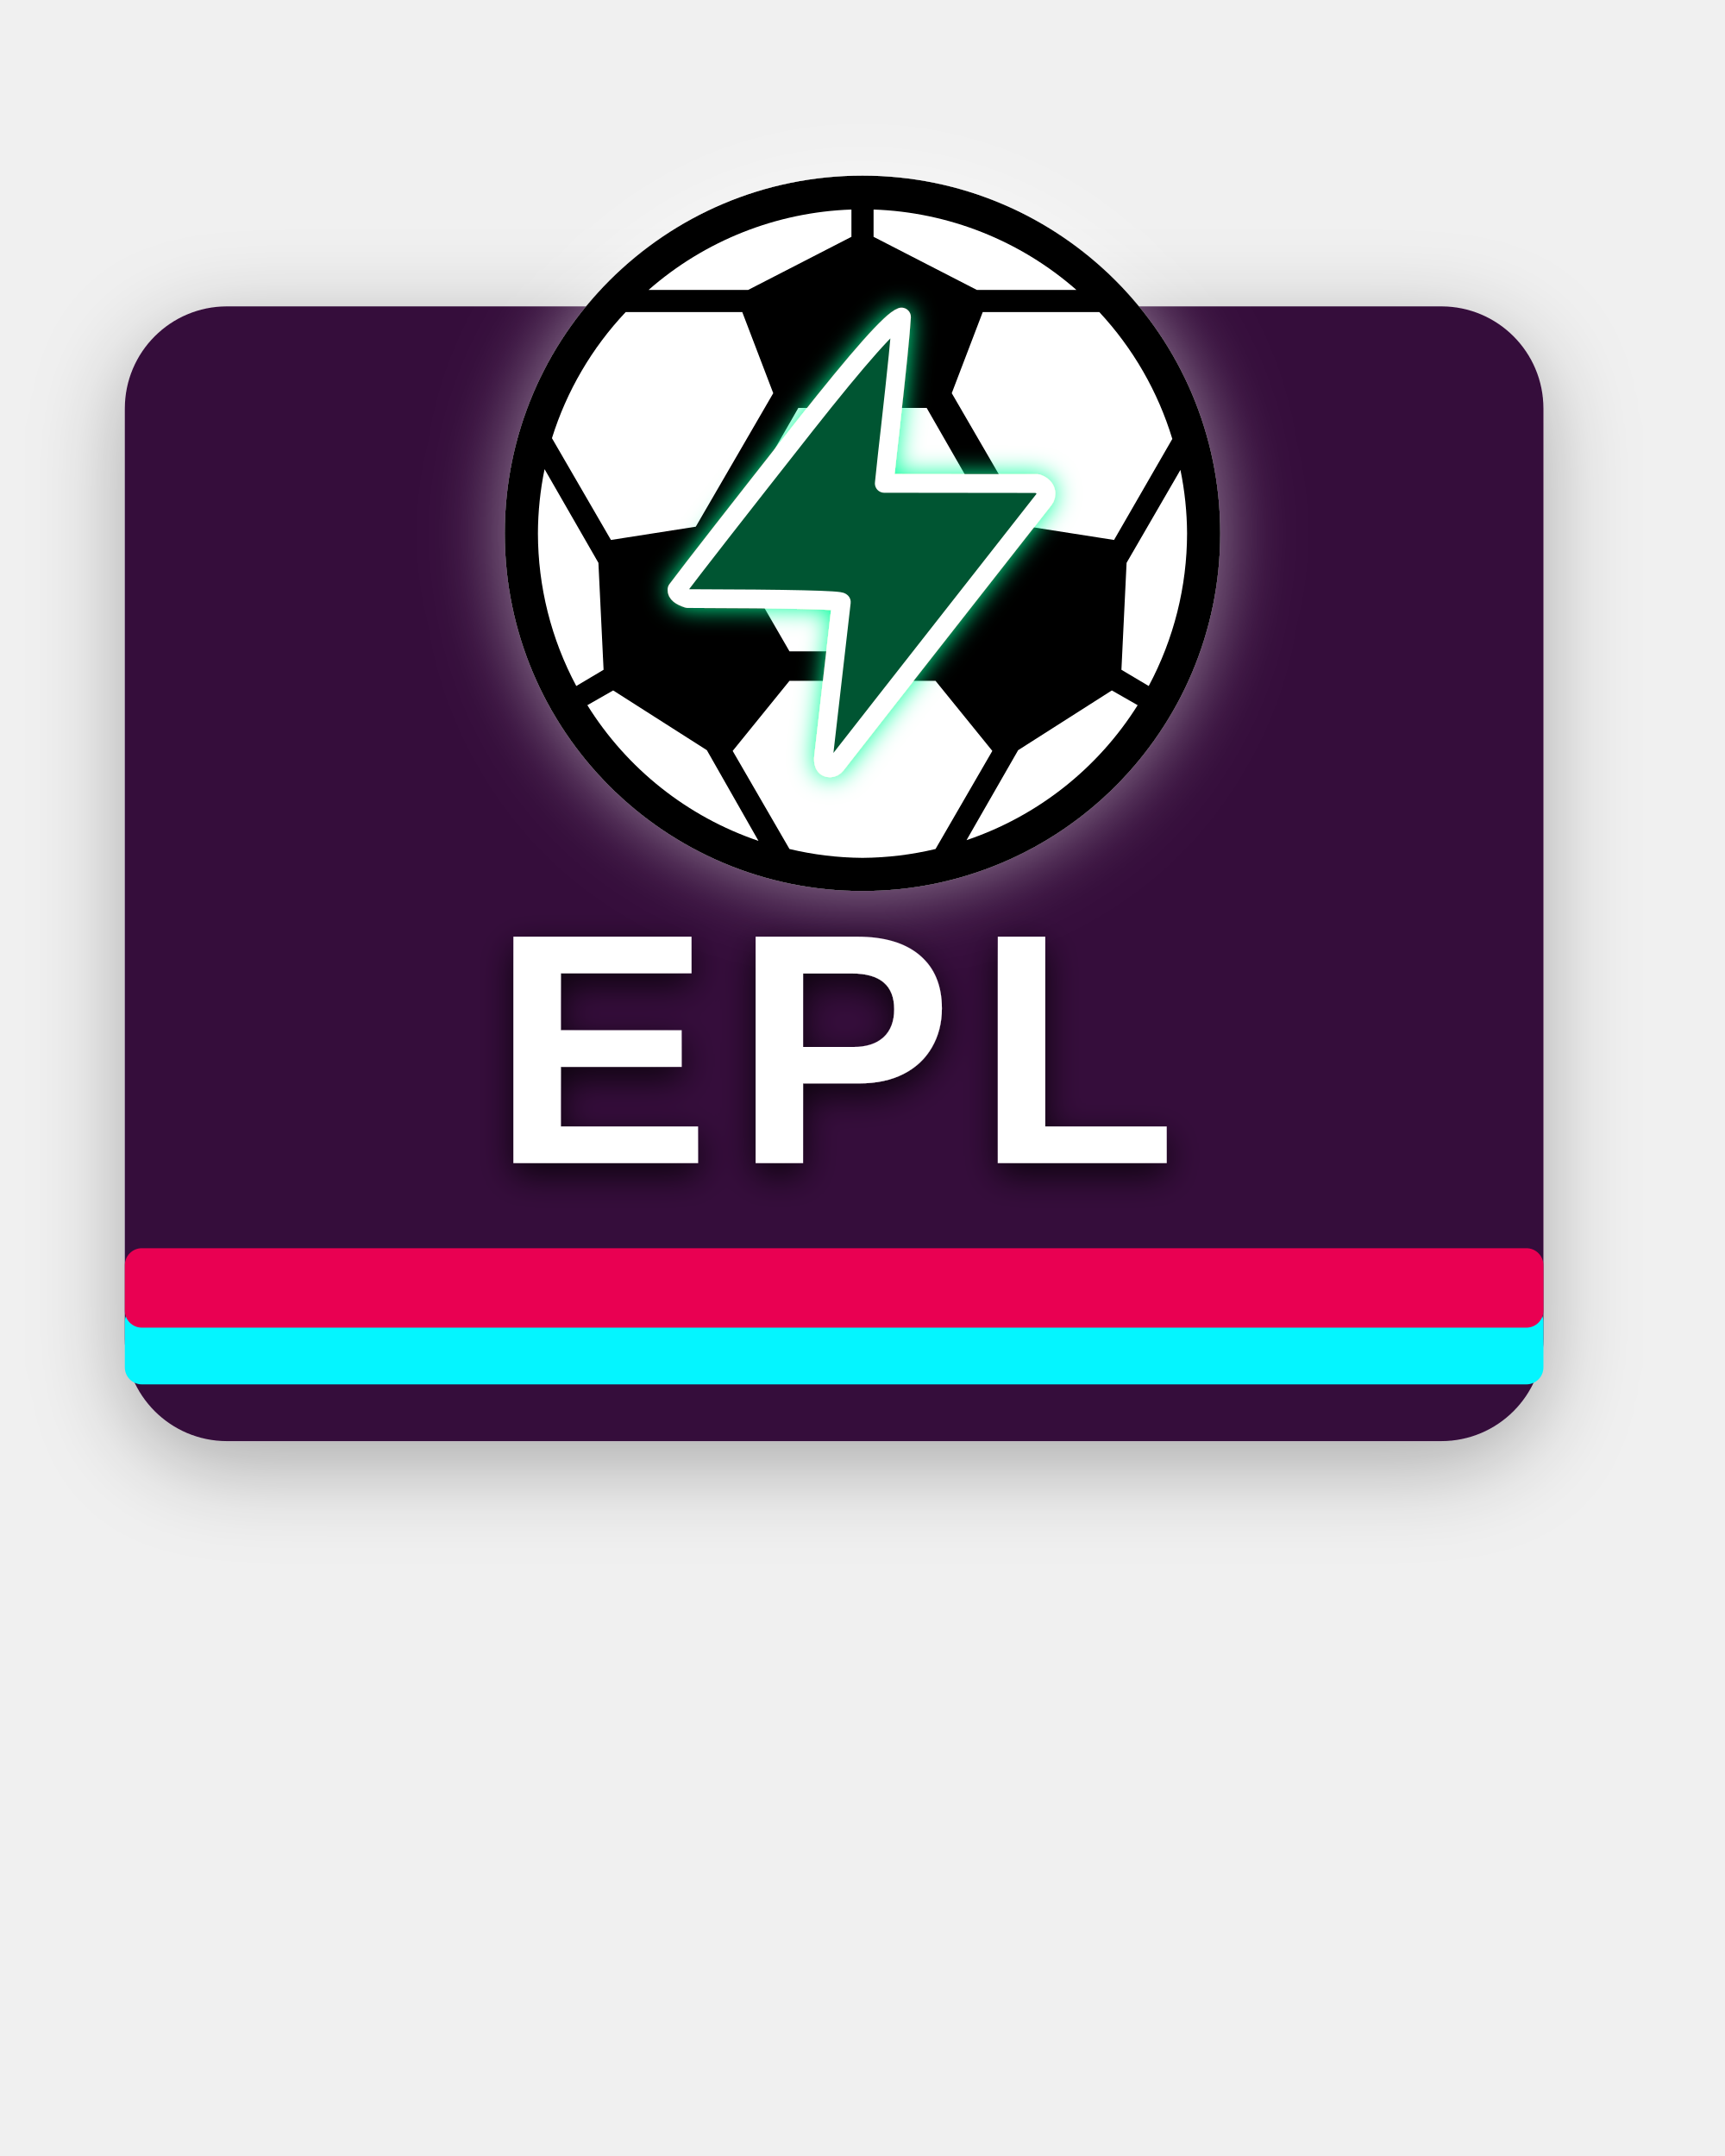
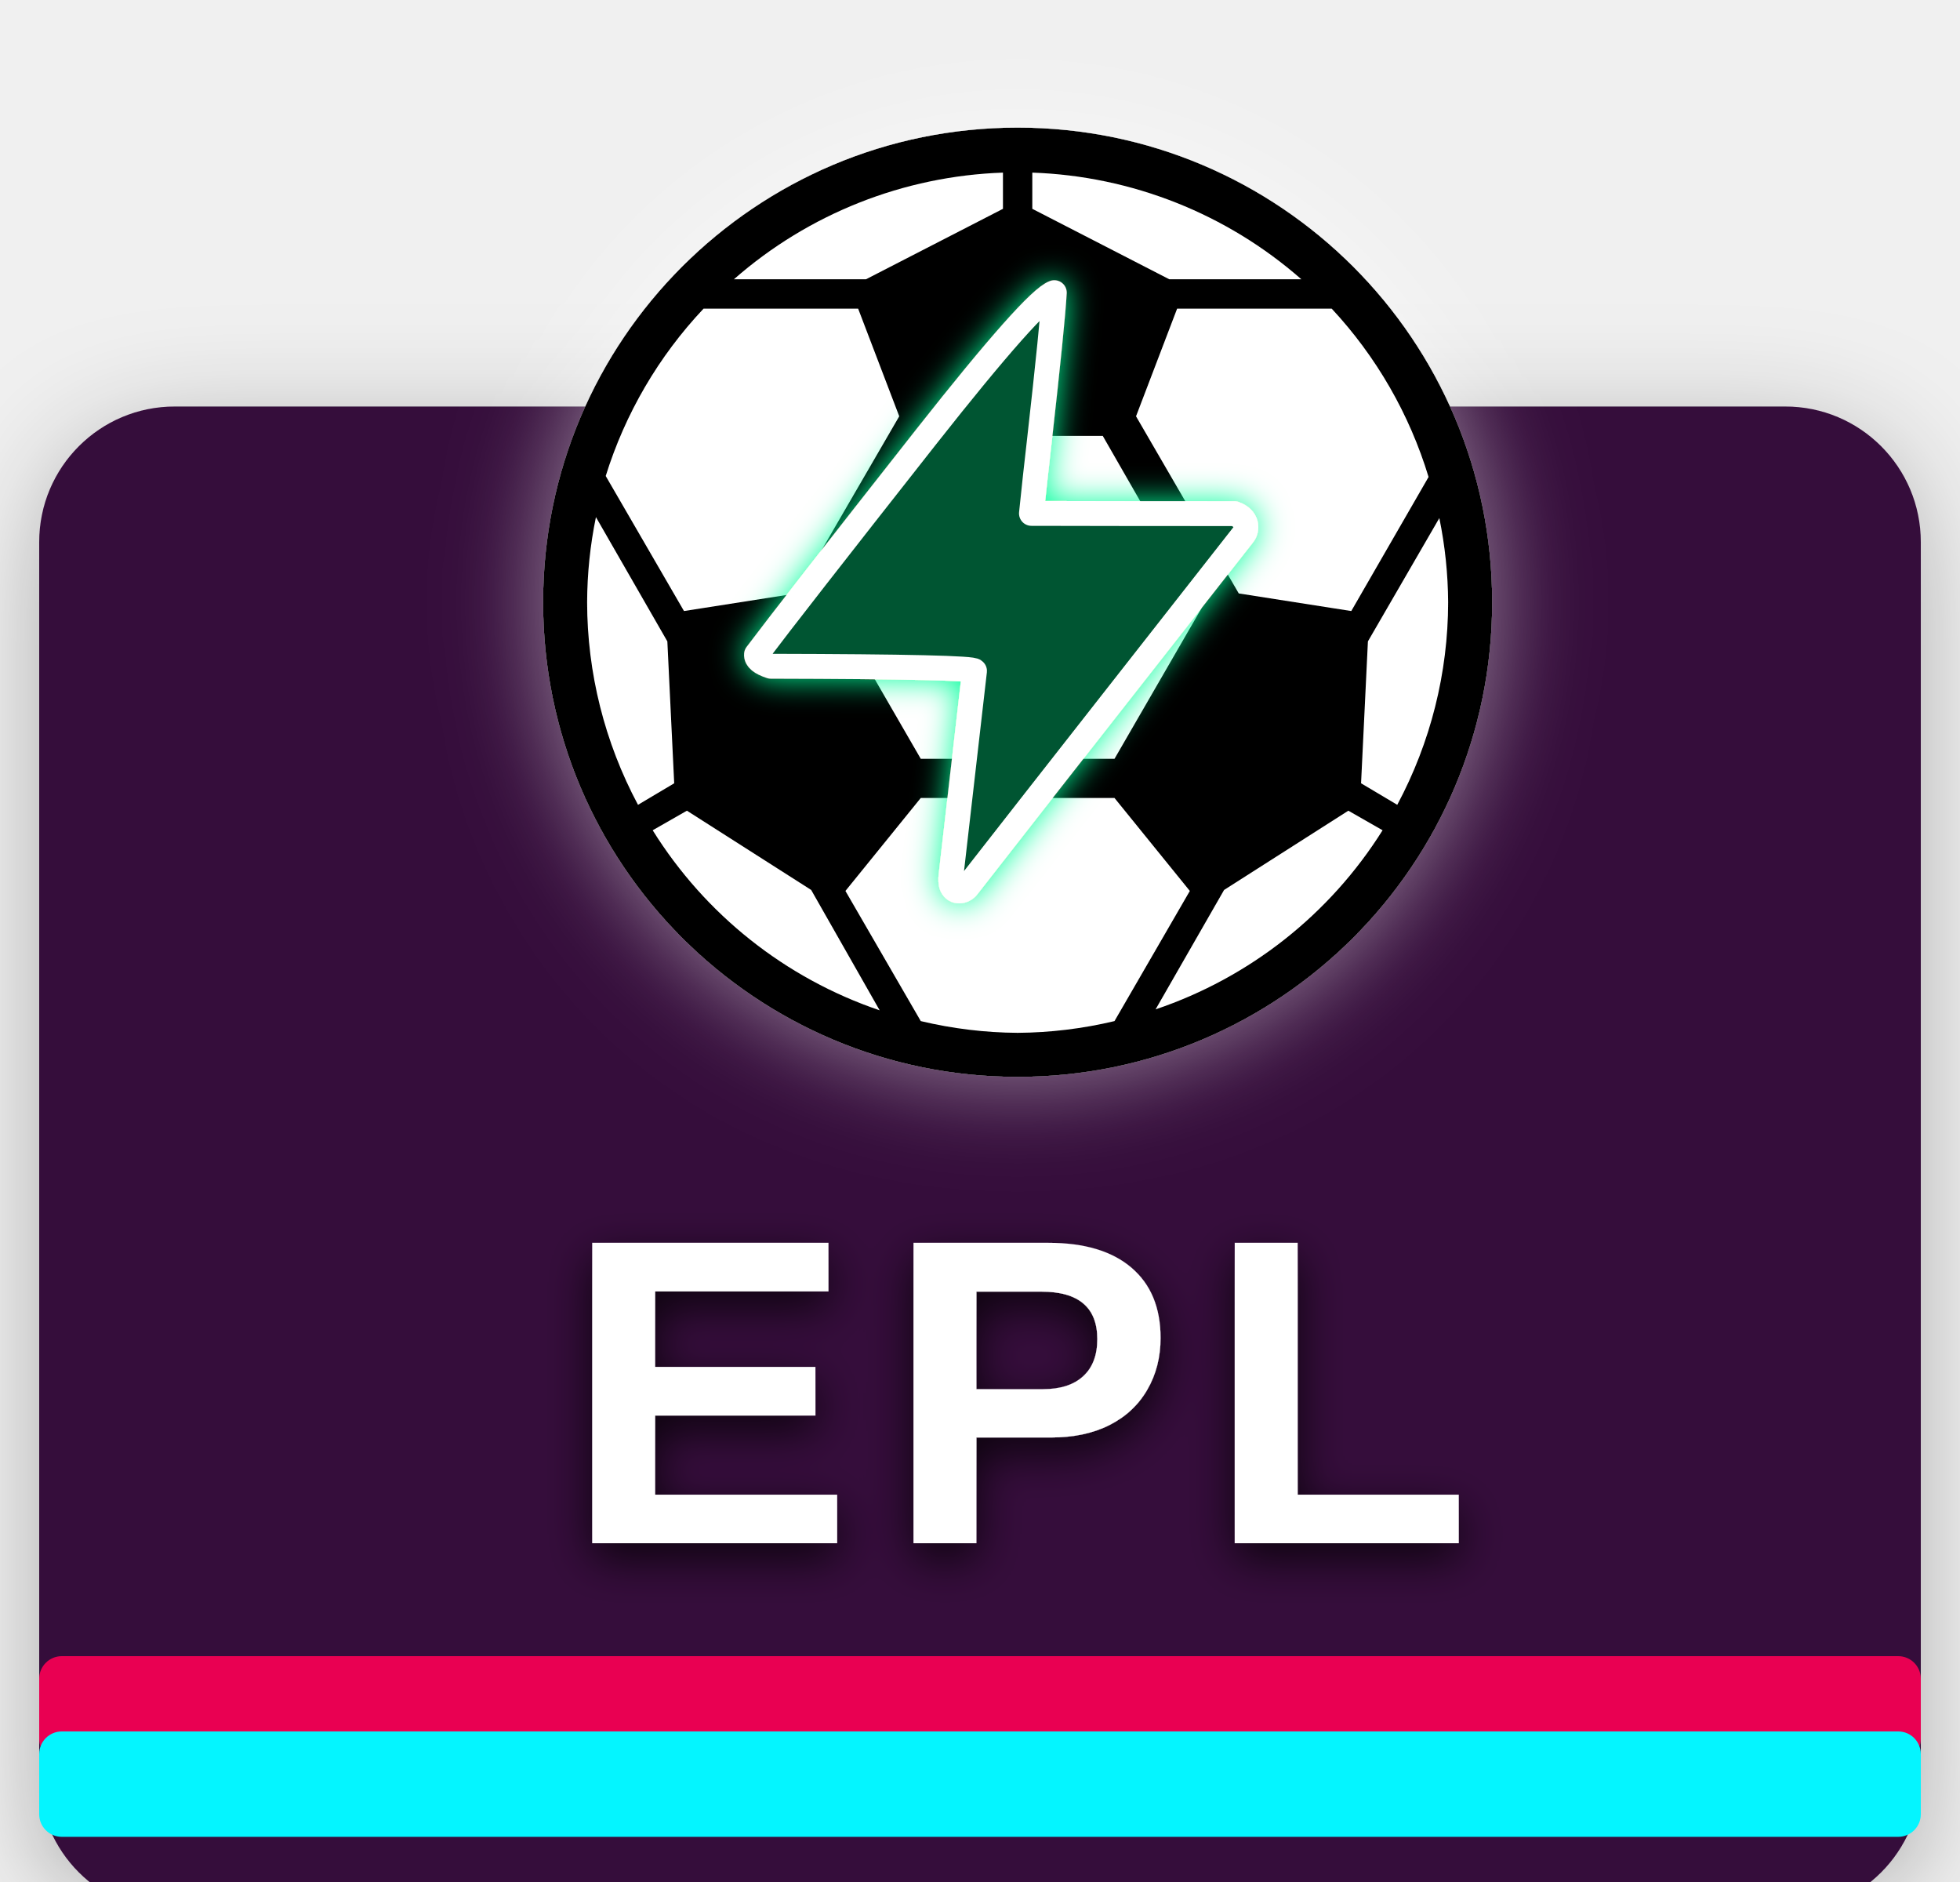
- <svg xmlns="http://www.w3.org/2000/svg" width="200" height="250" viewBox="0 -30 300 380">
+ <svg xmlns="http://www.w3.org/2000/svg" width="250" height="240" viewBox="0 -30 250 250">
  <defs>
    <filter id="boxShadow" x="-20%" y="-20%" width="140%" height="140%">
      <feDropShadow dx="0" dy="4" stdDeviation="8" flood-color="#000000" flood-opacity="0.3" />
    </filter>
    <filter id="ballGlow" x="-80%" y="-80%" width="260%" height="260%">
      <feDropShadow dx="0" dy="0" stdDeviation="10" flood-color="#ffffff" flood-opacity="0.5">
        <animate attributeName="stdDeviation" values="8;20;8" dur="1.5s" repeatCount="indefinite" />
      </feDropShadow>
    </filter>
    <filter id="boltGlow" x="-80%" y="-80%" width="260%" height="260%">
      <feDropShadow dx="0" dy="0" stdDeviation="14" flood-color="#00ff9c" flood-opacity="1">
        <animate attributeName="stdDeviation" values="5;25;5" dur="1.5s" repeatCount="indefinite" />
      </feDropShadow>
    </filter>
    <filter id="textShadow" x="-20%" y="-20%" width="140%" height="140%">
      <feDropShadow dx="0" dy="2" stdDeviation="3" flood-color="#000000" flood-opacity="0.8" />
    </filter>
  </defs>
-   <rect x="20" y="24" width="250" height="200" rx="18" fill="#360D3A" filter="url(#boxShadow)" />
-   <rect x="20" y="200" width="250" height="14" rx="3" fill="#04F5FF" />
-   <rect x="20" y="190" width="250" height="14" rx="3" fill="#E90052" />
-   <g filter="url(#ballGlow)" transform="translate(150 64) scale(0.65) translate(-97 -97)">
-     <circle cx="97" cy="97" r="97" fill="#000000" />
-     <path fill="#FFFFFF" d="m 94,9.2 a 88,88 0 0 0 -55,21.8 l 27,0 28,-14.4 0,-7.4 z m 6,0 0,7.4 28,14.4 27,0 a 88,88 0 0 0 -55,-21.8 z m -67.2,27.8 a 88,88 0 0 0 -20,34.2 l 16,27.6 23,-3.6 21,-36.2 -8.4,-22 -31.6,0 z m 96.8,0 -8.4,22 21,36.2 23,3.6 15.8,-27.4 a 88,88 0 0 0 -19.8,-34.4 l -31.6,0 z m -50,26 -20.2,35.2 17.8,30.8 39.6,0 17.8,-30.8 -20.2,-35.2 -34.8,0 z m -68.8,16.6 a 88,88 0 0 0 -1.8,17.4 88,88 0 0 0 10.4,41.4 l 7.4,-4.4 -1.4,-29 -14.6,-25.4 z m 172.4,0.2 -14.6,25.2 -1.4,29 7.4,4.4 a 88,88 0 0 0 10.4,-41.4 88,88 0 0 0 -1.8,-17.2 z m -106,57.2 -15.4,19 15.4,26.6 a 88,88 0 0 0 19.8,2.4 88,88 0 0 0 19.8,-2.4 l 15.4,-26.6 -15.4,-19 -39.6,0 z m -47.8,2.6 -7,4 A 88,88 0 0 0 68.8,180.4 l -14,-24.6 -25.4,-16.2 z m 135.2,0 -25.4,16.2 -14,24.4 a 88,88 0 0 0 46.4,-36.6 l -7,-4 z" />
+   <g transform="translate(-20,0)">
+     <rect x="20" y="24" width="250" height="200" rx="18" fill="#360D3A" filter="url(#boxShadow)" />
+     <rect x="20" y="190" width="250" height="14" rx="3" fill="#E90052" />
+     <rect x="20" y="200" width="250" height="14" rx="3" fill="#04F5FF" />
+     <g filter="url(#ballGlow)" transform="translate(150 50) scale(0.65) translate(-97 -97)">
+       <circle cx="97" cy="97" r="97" fill="#000000" />
+       <path fill="#FFFFFF" d="m 94,9.2 a 88,88 0 0 0 -55,21.8 l 27,0 28,-14.4 0,-7.4 z m 6,0 0,7.4 28,14.4 27,0 a 88,88 0 0 0 -55,-21.8 z m -67.2,27.8 a 88,88 0 0 0 -20,34.2 l 16,27.6 23,-3.6 21,-36.2 -8.4,-22 -31.6,0 z m 96.8,0 -8.4,22 21,36.2 23,3.6 15.8,-27.4 a 88,88 0 0 0 -19.8,-34.4 l -31.6,0 z m -50,26 -20.2,35.2 17.8,30.8 39.6,0 17.8,-30.8 -20.2,-35.2 -34.8,0 z m -68.8,16.6 a 88,88 0 0 0 -1.8,17.4 88,88 0 0 0 10.4,41.4 l 7.4,-4.4 -1.4,-29 -14.6,-25.4 z m 172.4,0.2 -14.6,25.2 -1.4,29 7.4,4.4 a 88,88 0 0 0 10.4,-41.4 88,88 0 0 0 -1.8,-17.2 z m -106,57.2 -15.4,19 15.4,26.6 a 88,88 0 0 0 19.8,2.4 88,88 0 0 0 19.8,-2.4 l 15.4,-26.6 -15.4,-19 -39.6,0 z m -47.8,2.6 -7,4 A 88,88 0 0 0 68.8,180.4 l -14,-24.6 -25.4,-16.2 z m 135.2,0 -25.4,16.2 -14,24.4 a 88,88 0 0 0 46.4,-36.6 l -7,-4 z" />
+     </g>
+     <g filter="url(#boltGlow)" transform="translate(148 75) scale(0.15) translate(-512 -690)">
+       <path fill="#035531" stroke="#ffffff" stroke-width="22" stroke-linejoin="round" d="M 537.56 444.67 Q 617.34 444.87 717.35 444.88 C 729.31 449.11 728.91 458.82 725.35 463.36 C 648.18 561.91 556.92 677.88 480.98 775.23 C 477.36 779.87 469.98 780.84 467.12 774.79 C 465.99 772.40 465.89 768.32 466.31 765.40 Q 478.98 656.06 487.15 584.19 Q 487.33 580.40 306.71 580.00 Q 293.45 575.68 294.03 569.55 Q 324.33 529.26 444.34 376.83 Q 540.12 255.37 557.82 249.16 Q 556.28 276.65 544.53 380.90 Q 541.13 410.01 537.56 444.67 Z" />
+     </g>
+     <text x="150" y="175" font-family="Arial, sans-serif" font-size="58" font-weight="900" letter-spacing="4" text-anchor="middle" fill="#FFFFFF" filter="url(#textShadow)">EPL</text>
  </g>
-   <g filter="url(#boltGlow)" transform="translate(150 92) scale(0.15) translate(-512 -690)">
-     <path fill="#035531" stroke="#ffffff" stroke-width="22" stroke-linejoin="round" d="M 537.56 444.67 Q 617.34 444.87 717.35 444.88 C 729.31 449.11 728.91 458.82 725.35 463.36 C 648.18 561.91 556.92 677.88 480.98 775.23 C 477.36 779.87 469.98 780.84 467.12 774.79 C 465.99 772.40 465.89 768.32 466.31 765.40 Q 478.98 656.06 487.15 584.19 Q 487.33 580.40 306.71 580.00 Q 293.45 575.68 294.03 569.55 Q 324.33 529.26 444.34 376.83 Q 540.12 255.37 557.82 249.16 Q 556.28 276.65 544.53 380.90 Q 541.13 410.01 537.56 444.67 Z" />
-   </g>
-   <text x="145" y="175" font-family="Arial, sans-serif" font-size="58" font-weight="900" letter-spacing="4" text-anchor="middle" fill="#FFFFFF" filter="url(#textShadow)">EPL</text>
</svg>
